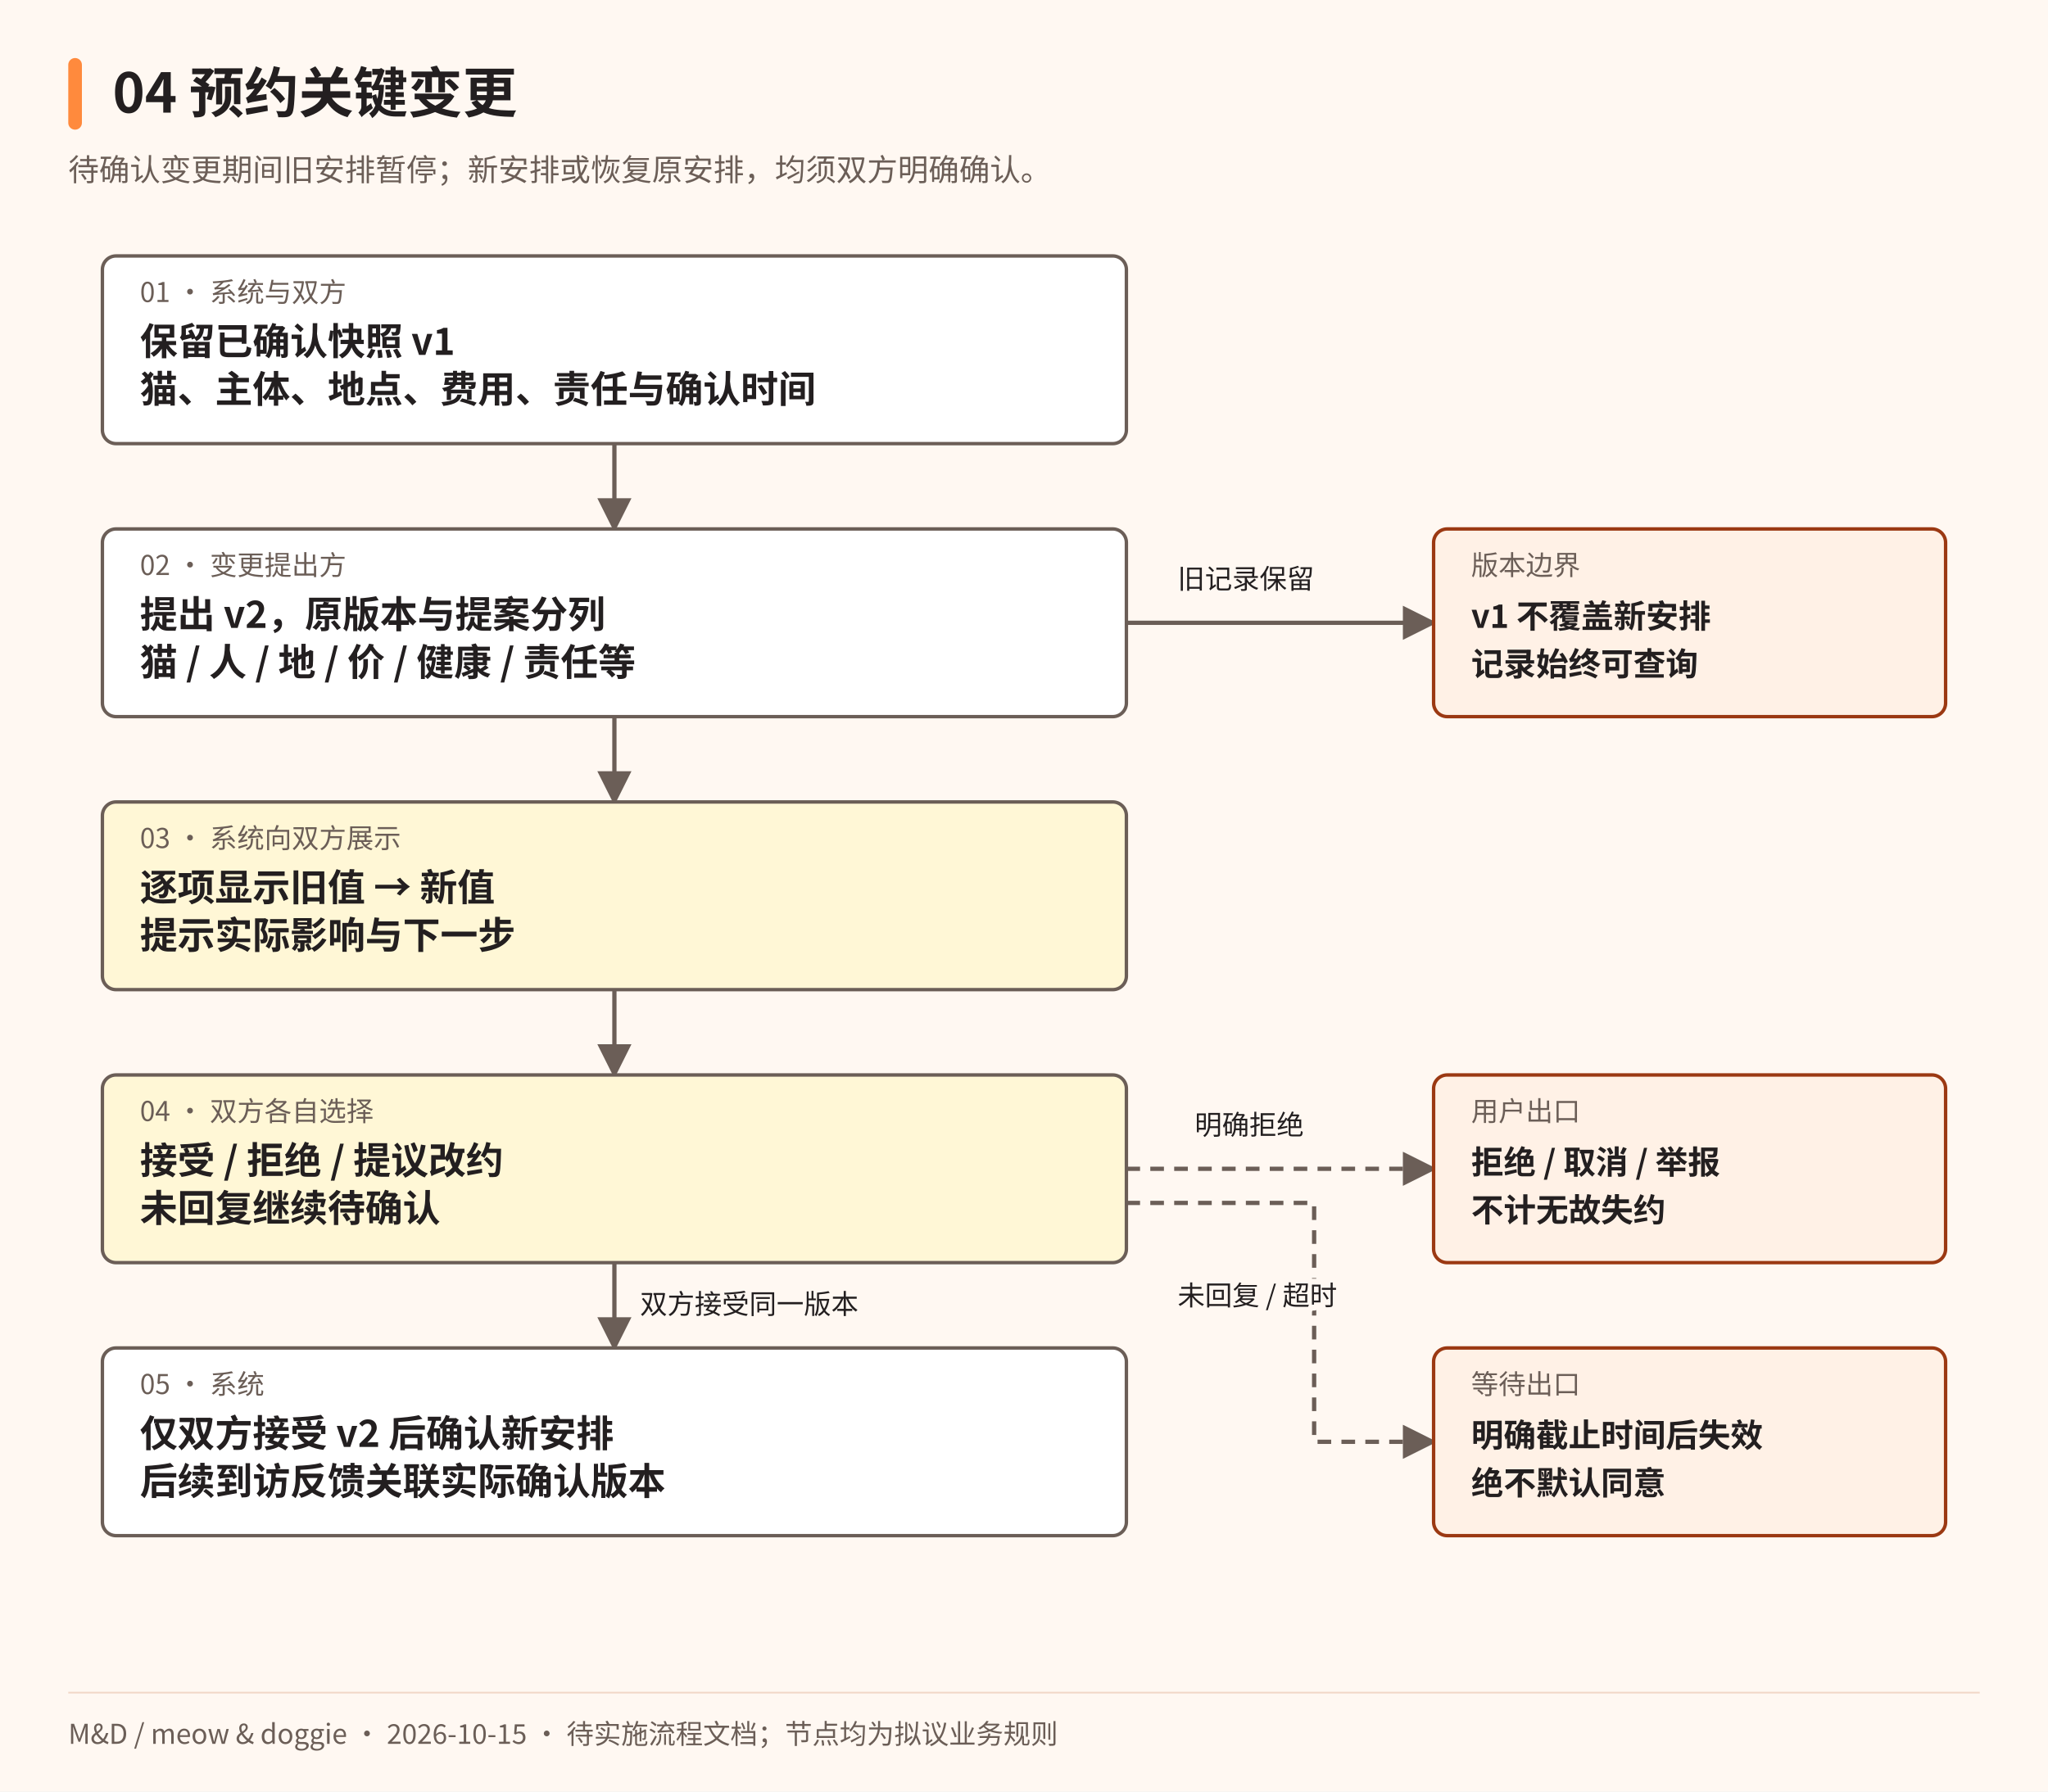
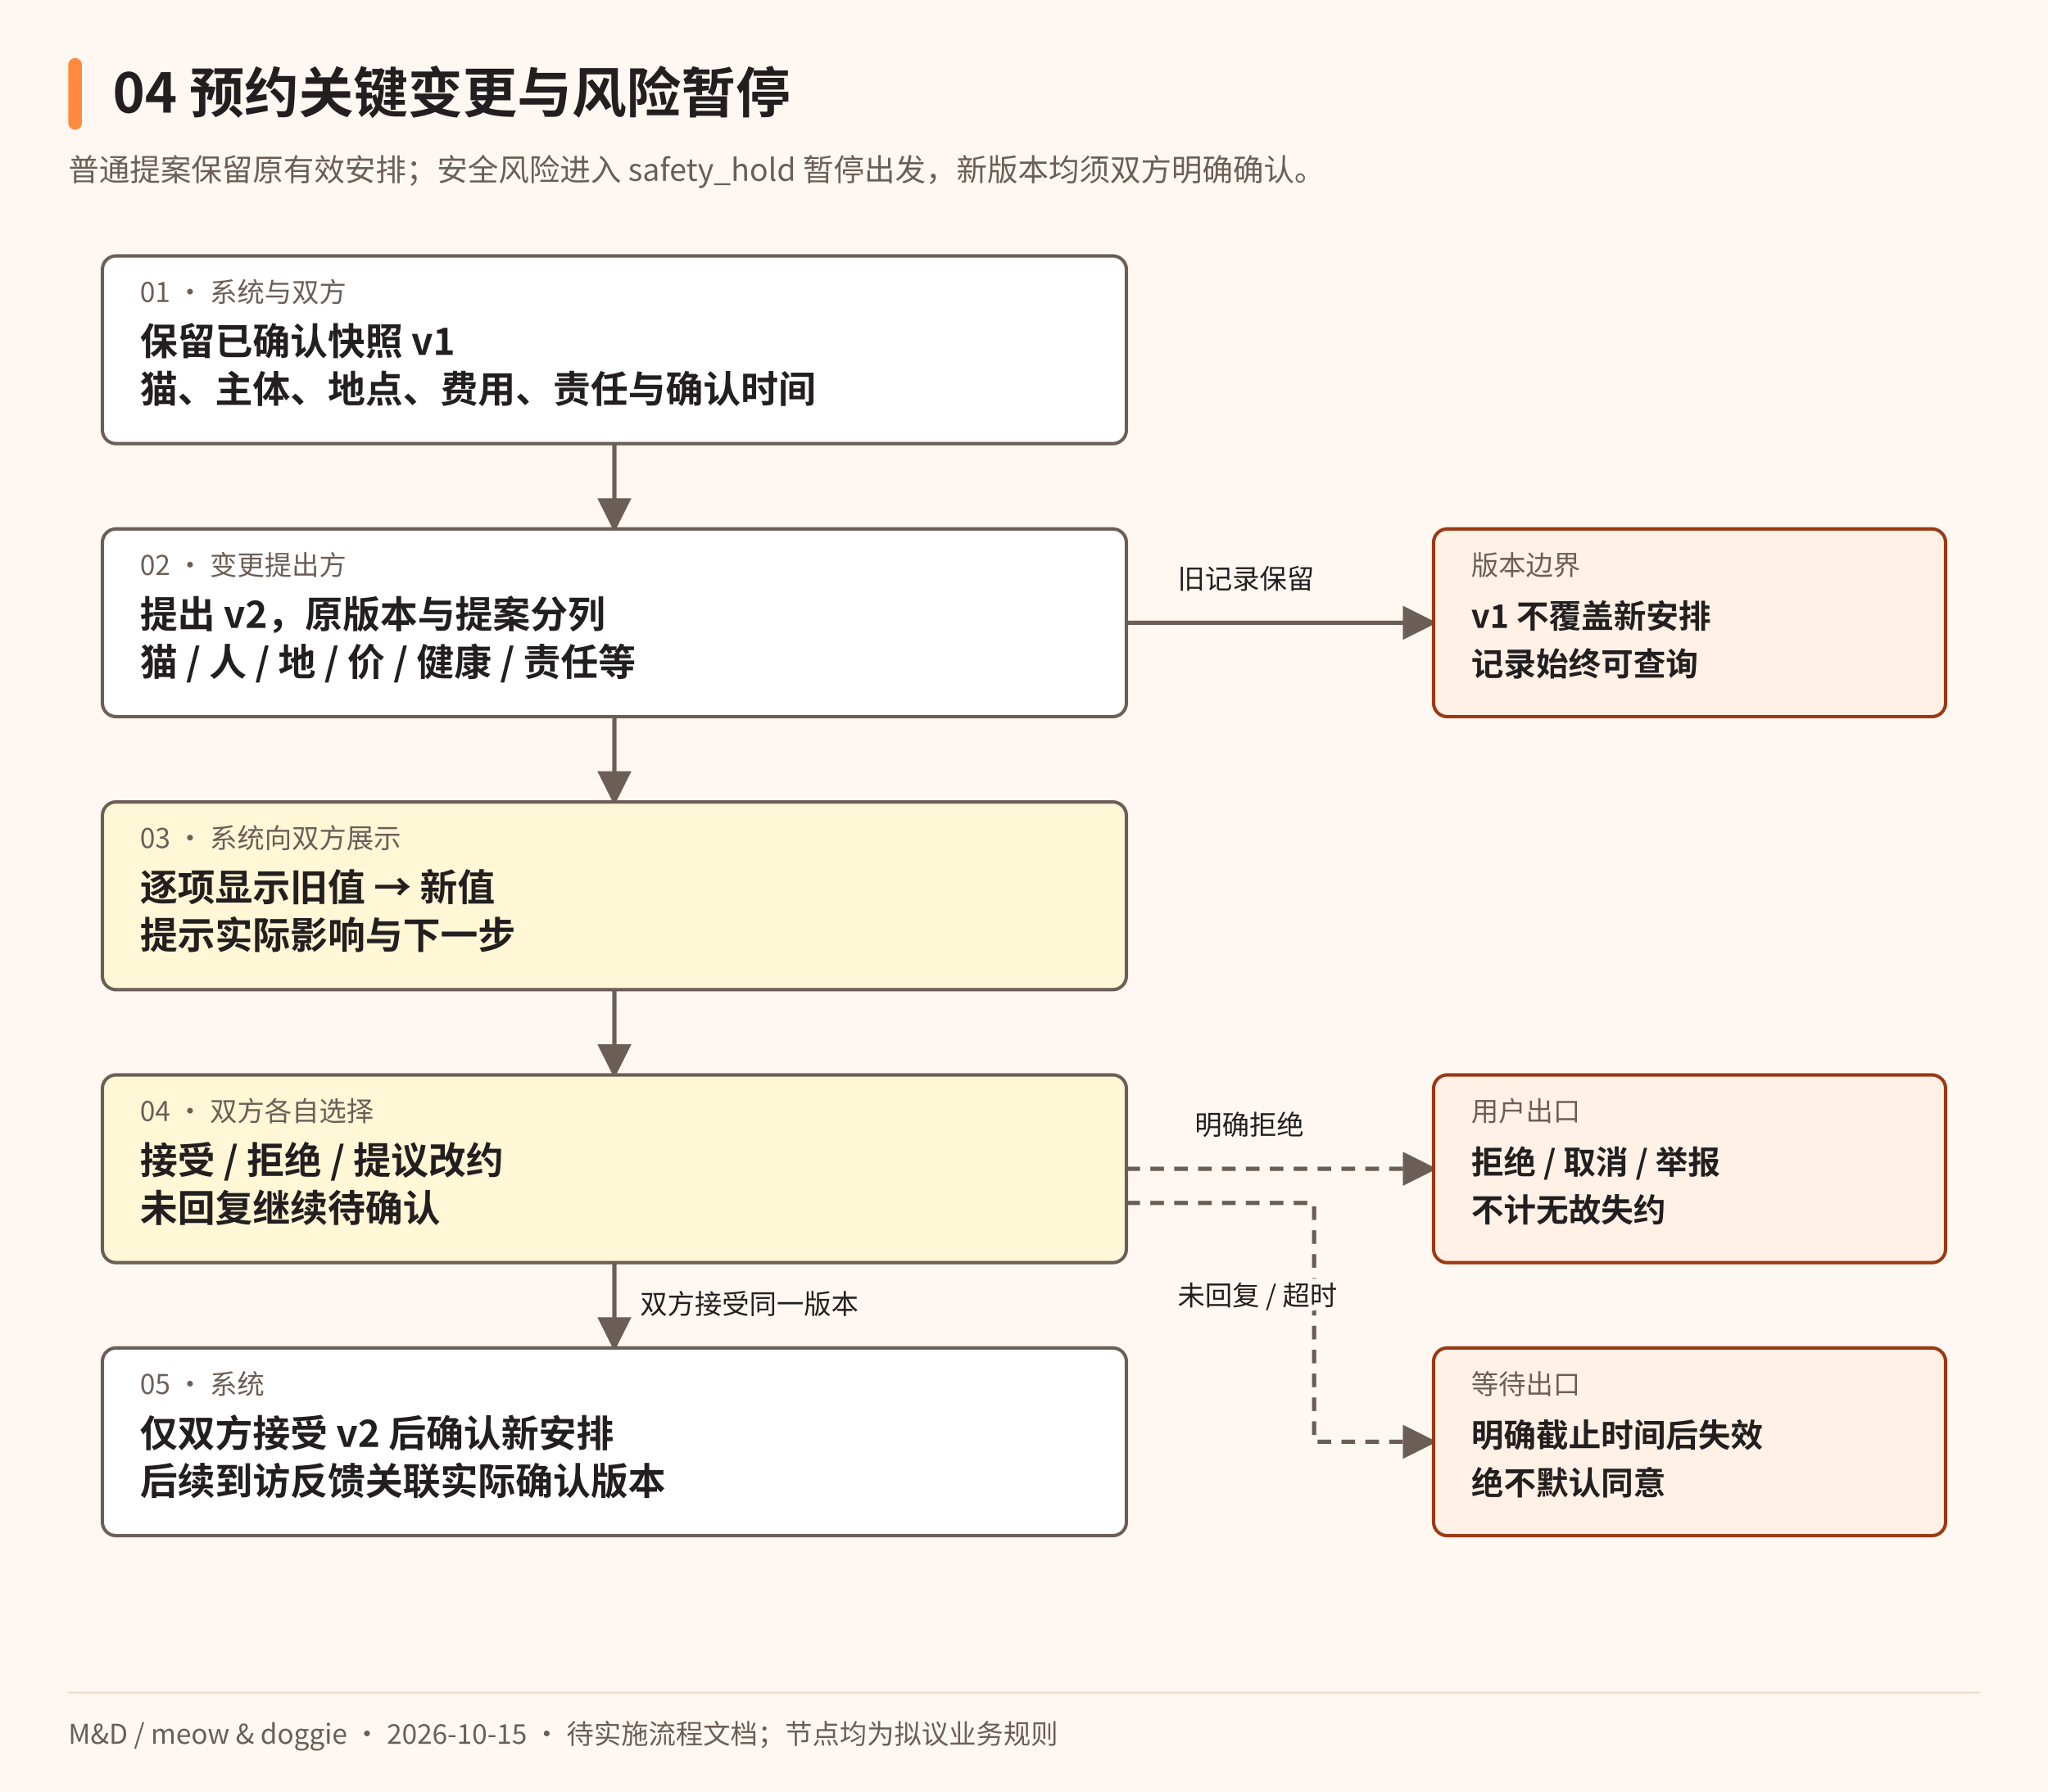
<svg xmlns="http://www.w3.org/2000/svg" viewBox="0 0 1200 1050" width="1200" height="1050" role="img" aria-labelledby="f04-title f04-desc">
  <defs>
    <marker id="f04-arrow" viewBox="0 0 10 10" refX="9" refY="5" markerWidth="8" markerHeight="8" orient="auto-start-reverse">
      <path d="M 0 0 L 10 5 L 0 10 z" fill="#6B5E57" />
    </marker>
  </defs>
  <style>text{font-family:'Microsoft YaHei','PingFang SC','Noto Sans CJK SC',sans-serif;fill:#231F20}.heading{font-size:32px;font-weight:700}.subtitle{font-size:18px;fill:#6B5E57}.role{font-size:16px;fill:#6B5E57}.label{font-weight:600}.edge{fill:none;stroke:#6B5E57;stroke-width:2.5}.dashed{stroke-dasharray:8 6}.edge-label{font-size:16px;paint-order:stroke;stroke:#FFF8F2;stroke-width:7;stroke-linejoin:round}.foot{font-size:16px;fill:#6B5E57}</style>
  <rect width="1200" height="1050" fill="#FFF8F2" />
  <rect x="40" y="34" width="8" height="42" rx="4" fill="#FF8A3D" />
-   <text x="66" y="66" class="heading">04  预约关键变更</text>
-   <text x="40" y="106" class="subtitle">待确认变更期间旧安排暂停；新安排或恢复原安排，均须双方明确确认。</text>
+   <text x="66" y="66" class="heading">04  预约关键变更与风险暂停</text>
+   <text x="40" y="106" class="subtitle">普通提案保留原有效安排；安全风险进入 safety_hold 暂停出发，新版本均须双方明确确认。</text>
  <path d="M360 260 V310" class="edge" marker-end="url(#f04-arrow)" />
  <path d="M360 420 V470" class="edge" marker-end="url(#f04-arrow)" />
  <path d="M360 580 V630" class="edge" marker-end="url(#f04-arrow)" />
  <path d="M360 740 V790" class="edge" marker-end="url(#f04-arrow)" />
  <text x="375" y="770" class="edge-label">双方接受同一版本</text>
  <path d="M660 365 H840" class="edge" marker-end="url(#f04-arrow)" />
  <text x="690" y="345" class="edge-label">旧记录保留</text>
  <path d="M660 685 H840" class="edge dashed" marker-end="url(#f04-arrow)" />
  <text x="700" y="665" class="edge-label">明确拒绝</text>
  <path d="M660 705 H770 V845 H840" class="edge dashed" marker-end="url(#f04-arrow)" />
  <text x="690" y="765" class="edge-label">未回复 / 超时</text>
  <g class="node" data-node="f04-old" role="group" aria-labelledby="f04-old-title f04-old-desc">
    <rect x="60" y="150" width="600" height="110" rx="8" fill="#FFFFFF" stroke="#6B5E57" stroke-width="2" />
    <text x="82" y="177" class="role">01 · 系统与双方</text>
    <text x="82" y="208" class="label" font-size="22">
      <tspan x="82" dy="0">保留已确认快照 v1</tspan>
      <tspan x="82" dy="28">猫、主体、地点、费用、责任与确认时间</tspan>
    </text>
  </g>
  <g class="node" data-node="f04-new" role="group" aria-labelledby="f04-new-title f04-new-desc">
    <rect x="60" y="310" width="600" height="110" rx="8" fill="#FFFFFF" stroke="#6B5E57" stroke-width="2" />
    <text x="82" y="337" class="role">02 · 变更提出方</text>
    <text x="82" y="368" class="label" font-size="22">
      <tspan x="82" dy="0">提出 v2，原版本与提案分列</tspan>
      <tspan x="82" dy="28">猫 / 人 / 地 / 价 / 健康 / 责任等</tspan>
    </text>
  </g>
  <g class="node" data-node="f04-diff" role="group" aria-labelledby="f04-diff-title f04-diff-desc">
    <rect x="60" y="470" width="600" height="110" rx="8" fill="#FFF7D6" stroke="#6B5E57" stroke-width="2" />
    <text x="82" y="497" class="role">03 · 系统向双方展示</text>
    <text x="82" y="528" class="label" font-size="22">
      <tspan x="82" dy="0">逐项显示旧值 → 新值</tspan>
      <tspan x="82" dy="28">提示实际影响与下一步</tspan>
    </text>
  </g>
  <g class="node" data-node="f04-decision" role="group" aria-labelledby="f04-decision-title f04-decision-desc">
    <rect x="60" y="630" width="600" height="110" rx="8" fill="#FFF7D6" stroke="#6B5E57" stroke-width="2" />
    <text x="82" y="657" class="role">04 · 双方各自选择</text>
    <text x="82" y="688" class="label" font-size="22">
      <tspan x="82" dy="0">接受 / 拒绝 / 提议改约</tspan>
      <tspan x="82" dy="28">未回复继续待确认</tspan>
    </text>
  </g>
  <g class="node" data-node="f04-accepted" role="group" aria-labelledby="f04-accepted-title f04-accepted-desc">
    <rect x="60" y="790" width="600" height="110" rx="8" fill="#FFFFFF" stroke="#6B5E57" stroke-width="2" />
    <text x="82" y="817" class="role">05 · 系统</text>
    <text x="82" y="848" class="label" font-size="22">
      <tspan x="82" dy="0">仅双方接受 v2 后确认新安排</tspan>
      <tspan x="82" dy="28">后续到访反馈关联实际确认版本</tspan>
    </text>
  </g>
  <g class="node" data-node="f04-retain" role="group" aria-labelledby="f04-retain-title f04-retain-desc">
    <rect x="840" y="310" width="300" height="110" rx="8" fill="#FFF1E6" stroke="#9B3913" stroke-width="2" />
    <text x="862" y="337" class="role">版本边界</text>
    <text x="862" y="368" class="label" font-size="19">
      <tspan x="862" dy="0">v1 不覆盖新安排</tspan>
      <tspan x="862" dy="28">记录始终可查询</tspan>
    </text>
  </g>
  <g class="node" data-node="f04-decline" role="group" aria-labelledby="f04-decline-title f04-decline-desc">
    <rect x="840" y="630" width="300" height="110" rx="8" fill="#FFF1E6" stroke="#9B3913" stroke-width="2" />
    <text x="862" y="657" class="role">用户出口</text>
    <text x="862" y="688" class="label" font-size="19">
      <tspan x="862" dy="0">拒绝 / 取消 / 举报</tspan>
      <tspan x="862" dy="28">不计无故失约</tspan>
    </text>
  </g>
  <g class="node" data-node="f04-pending" role="group" aria-labelledby="f04-pending-title f04-pending-desc">
    <rect x="840" y="790" width="300" height="110" rx="8" fill="#FFF1E6" stroke="#9B3913" stroke-width="2" />
    <text x="862" y="817" class="role">等待出口</text>
    <text x="862" y="848" class="label" font-size="19">
      <tspan x="862" dy="0">明确截止时间后失效</tspan>
      <tspan x="862" dy="28">绝不默认同意</tspan>
    </text>
  </g>
  <line x1="40" y1="992" x2="1160" y2="992" stroke="#F1D8C8" />
  <text x="40" y="1022" class="foot">M&amp;D / meow &amp; doggie · 2026-10-15 · 待实施流程文档；节点均为拟议业务规则</text>
</svg>
